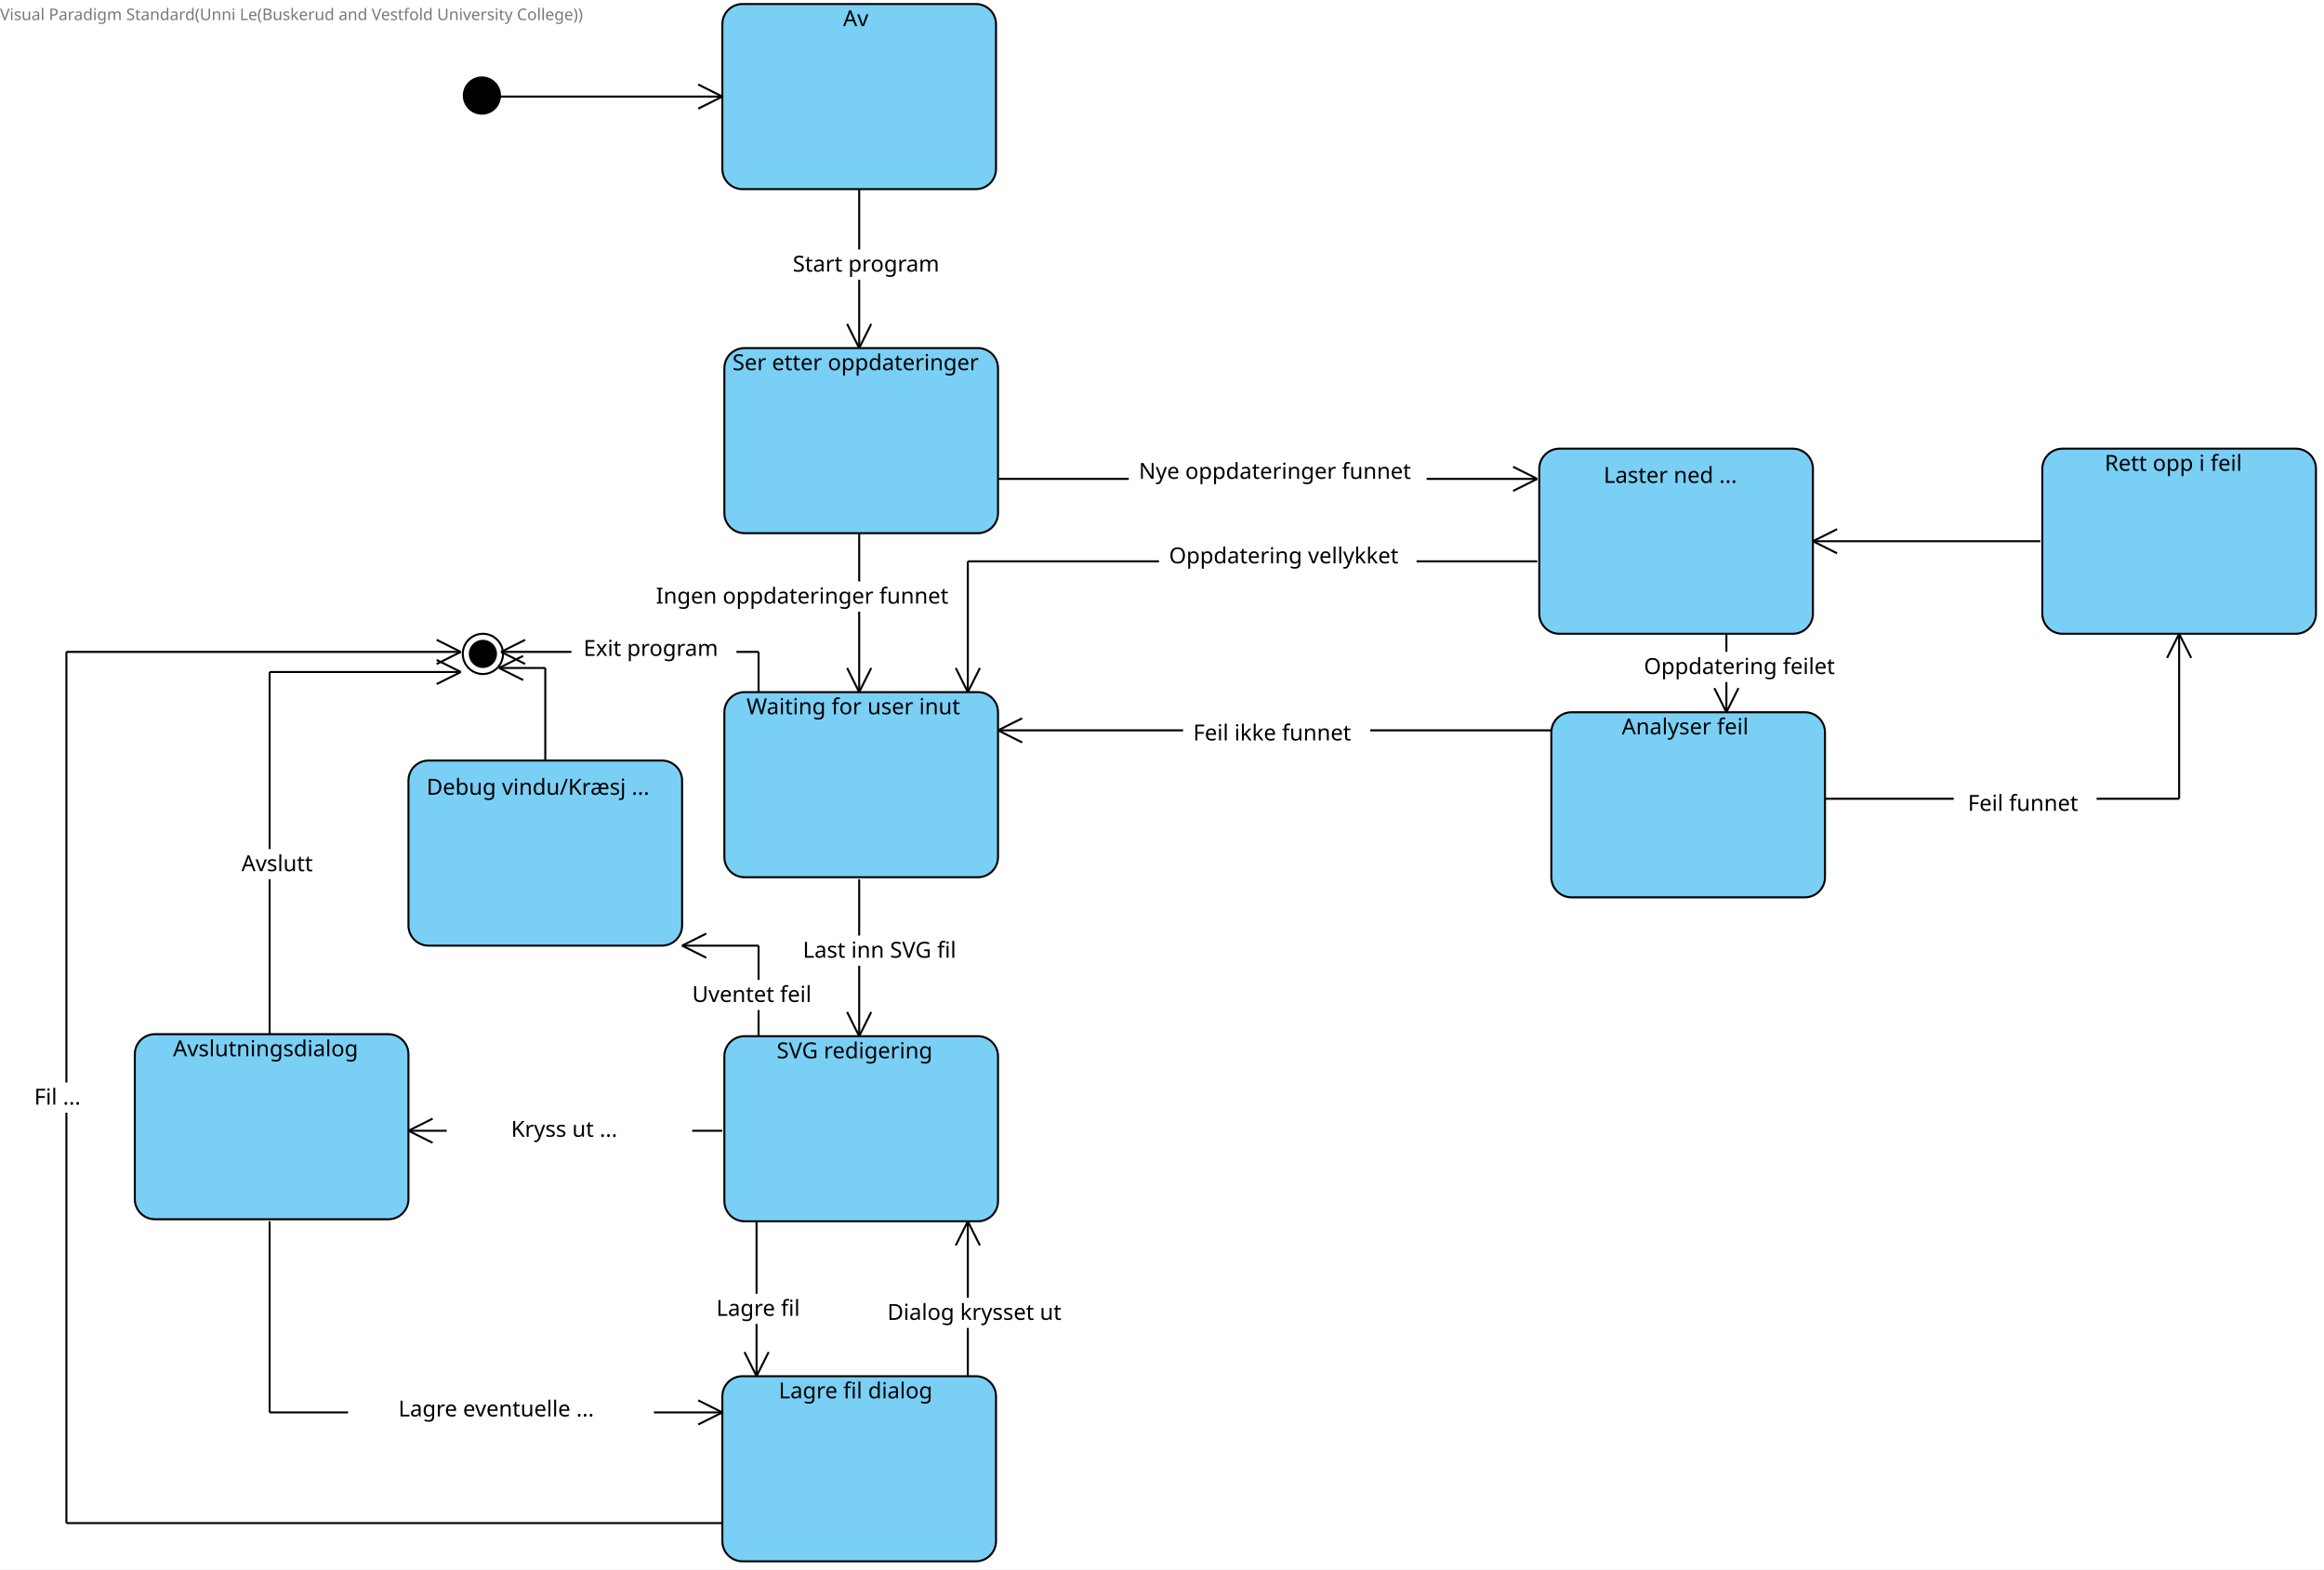
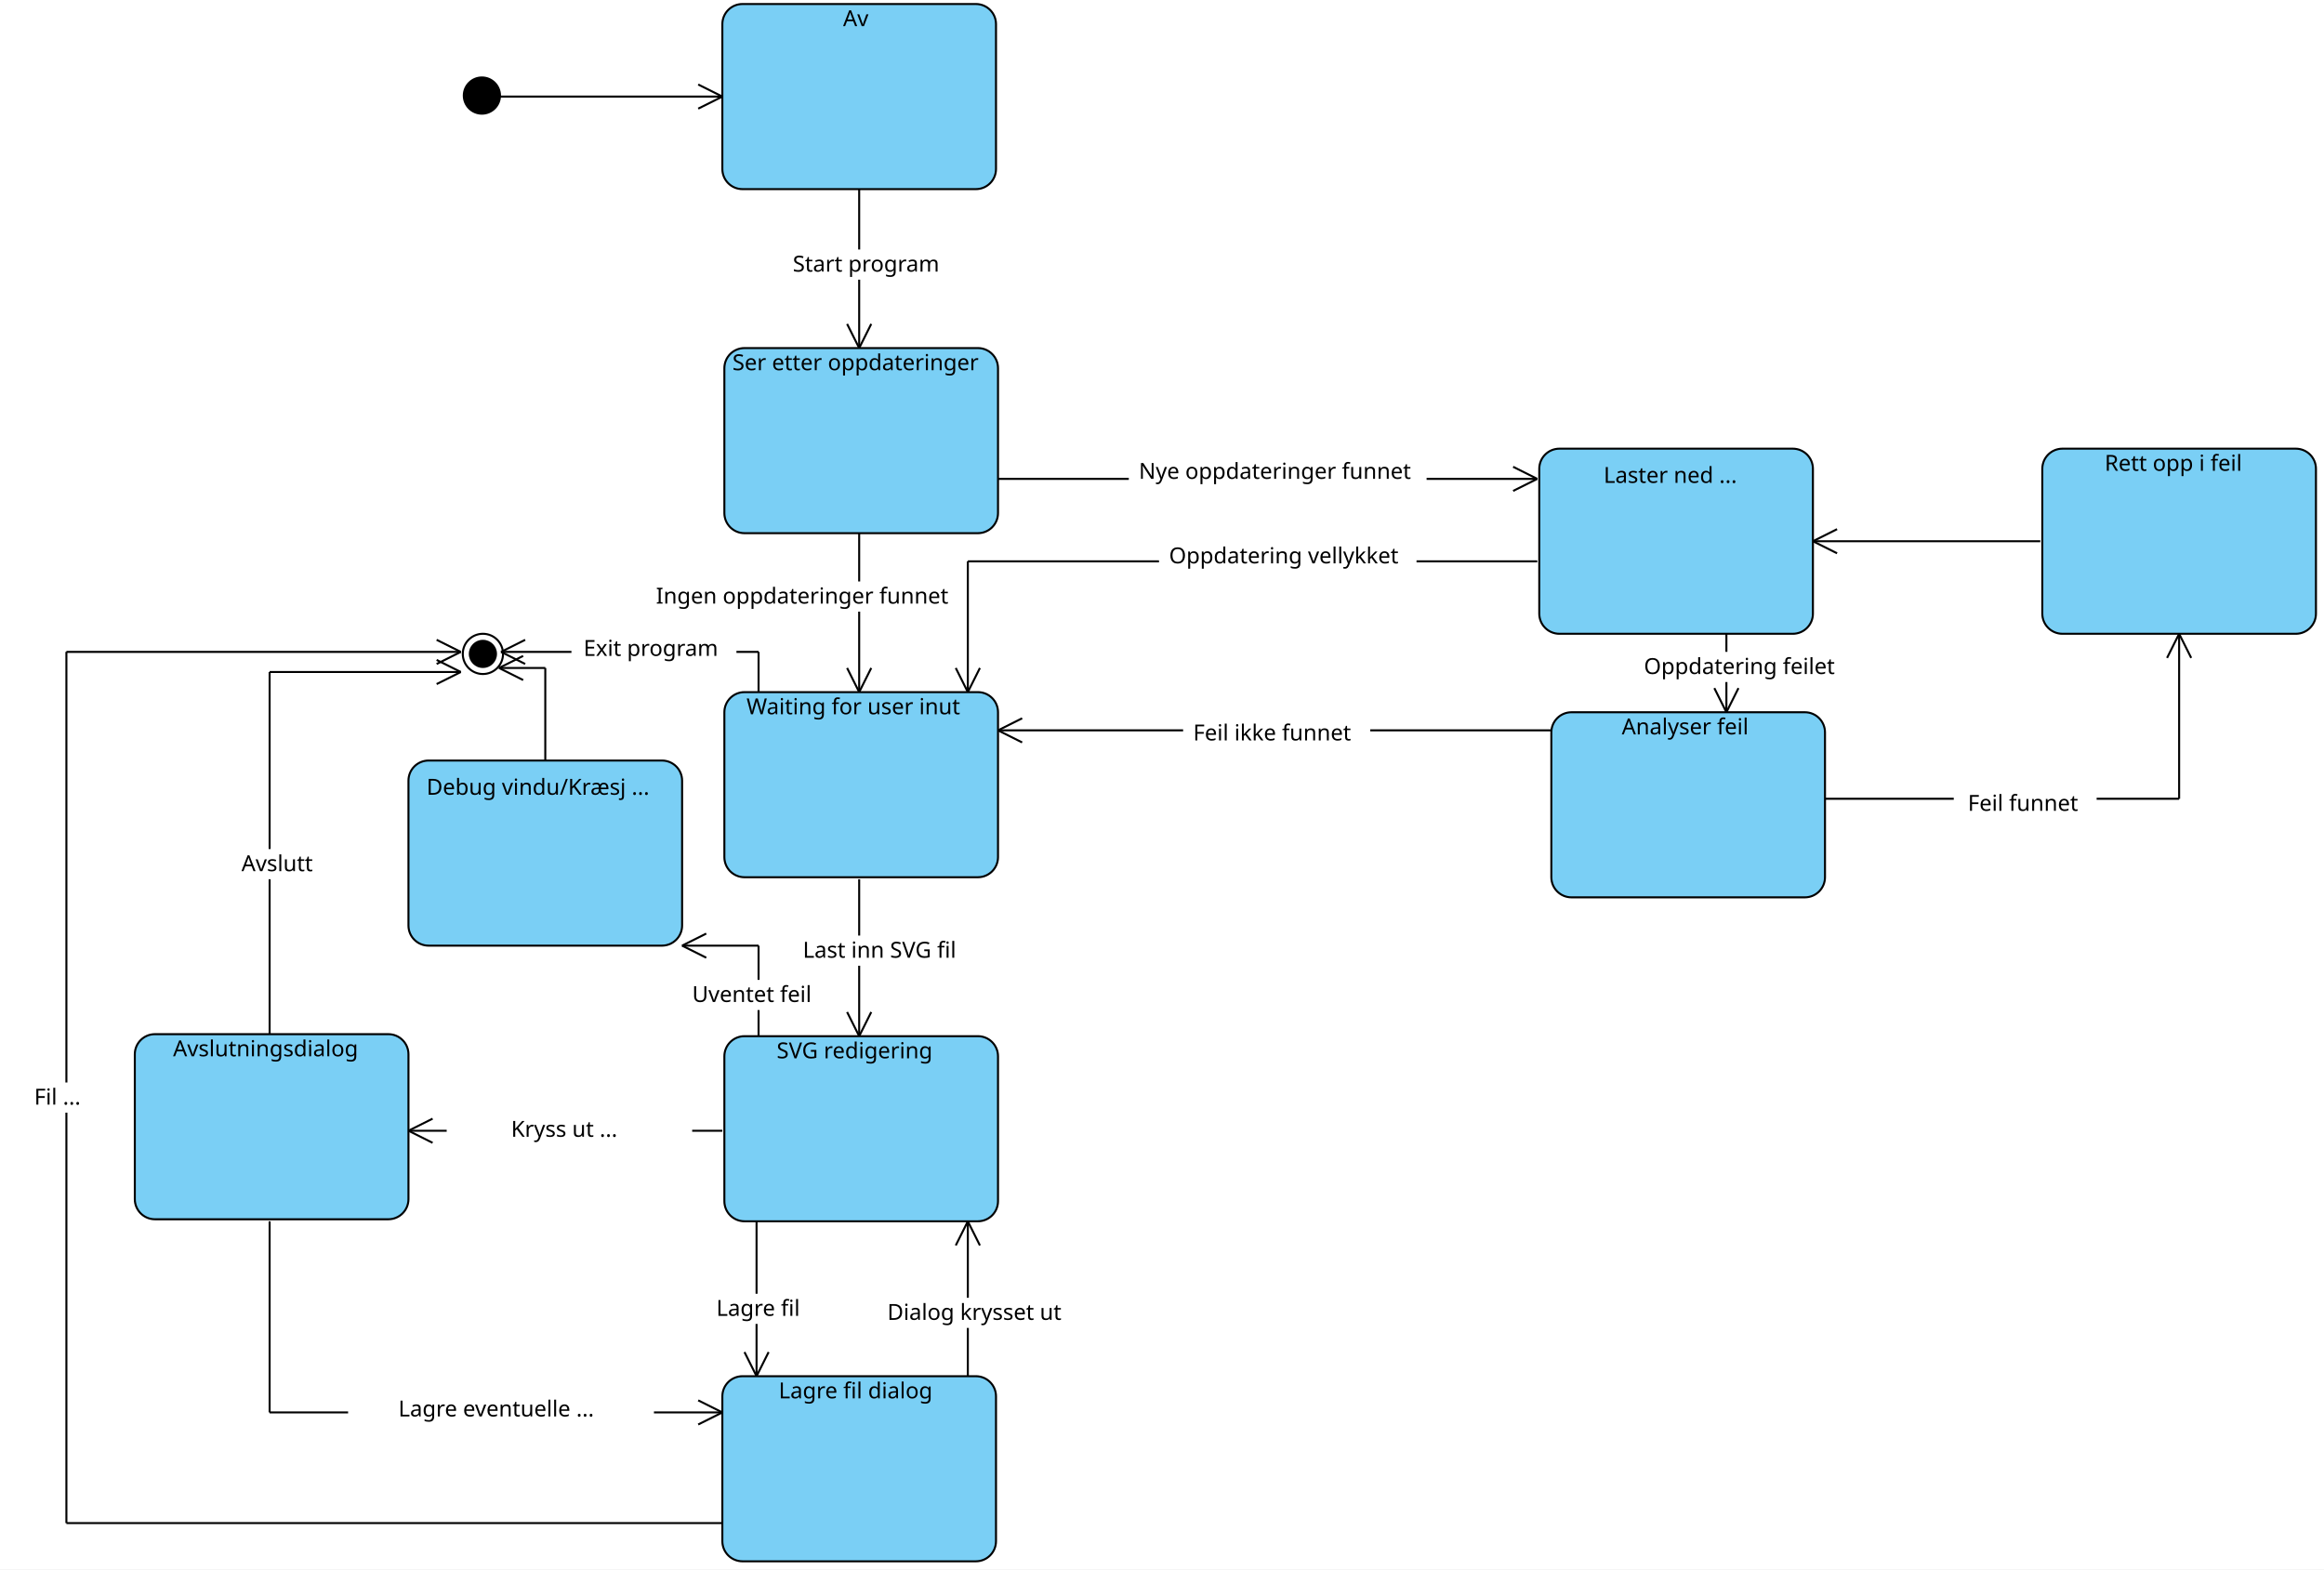
<svg xmlns="http://www.w3.org/2000/svg" fill-opacity="0" color-rendering="auto" color-interpolation="auto" text-rendering="auto" stroke="rgb(0,0,0)" stroke-linecap="square" width="1155" stroke-miterlimit="10" shape-rendering="auto" stroke-opacity="0" fill="rgb(0,0,0)" stroke-dasharray="none" font-weight="normal" stroke-width="1" height="780" font-family="'Dialog'" font-style="normal" stroke-linejoin="miter" font-size="12" stroke-dashoffset="0" image-rendering="auto">
  <defs id="genericDefs" />
  <g>
    <defs id="defs1">
      <clipPath clipPathUnits="userSpaceOnUse" id="clipPath1">
        <path d="M-7 -7 L31 -7 L31 31 L-7 31 L-7 -7 Z" />
      </clipPath>
      <clipPath clipPathUnits="userSpaceOnUse" id="clipPath2">
        <path d="M-7 -7 L147 -7 L147 103 L-7 103 L-7 -7 Z" />
      </clipPath>
      <clipPath clipPathUnits="userSpaceOnUse" id="clipPath3">
        <path d="M-136 -13 L272 -13 L272 26 L-136 26 L-136 -13 Z" />
      </clipPath>
      <clipPath clipPathUnits="userSpaceOnUse" id="clipPath4">
        <path d="M-136 -27 L272 -27 L272 54 L-136 54 L-136 -27 Z" />
      </clipPath>
      <clipPath clipPathUnits="userSpaceOnUse" id="clipPath5">
        <path d="M-136 -15 L272 -15 L272 30 L-136 30 L-136 -15 Z" />
      </clipPath>
      <clipPath clipPathUnits="userSpaceOnUse" id="clipPath6">
        <path d="M0 0 L240 0 L240 129 L0 129 L0 0 Z" />
      </clipPath>
      <clipPath clipPathUnits="userSpaceOnUse" id="clipPath7">
        <path d="M0 0 L0 129 L240 129 L240 30 L173 30 L173 17 L240 17 L240 0 Z" />
      </clipPath>
      <clipPath clipPathUnits="userSpaceOnUse" id="clipPath8">
        <path d="M0 0 L129 0 L129 207 L0 207 L0 0 Z" />
      </clipPath>
      <clipPath clipPathUnits="userSpaceOnUse" id="clipPath9">
        <path d="M111 92 L111 107 L23 107 L23 92 ZM0 0 L0 141 L129 141 L129 0 ZM0 154 L0 207 L129 207 L129 154 Z" />
      </clipPath>
      <clipPath clipPathUnits="userSpaceOnUse" id="clipPath10">
        <path d="M0 0 L0 86 L115 86 L115 101 L0 101 L0 112 L2 112 L2 127 L0 127 L0 141 L129 141 L129 0 ZM0 154 L0 207 L129 207 L129 154 Z" />
      </clipPath>
      <clipPath clipPathUnits="userSpaceOnUse" id="clipPath11">
        <path d="M123 91 L123 106 L28 106 L28 91 ZM0 0 L0 113 L49 113 L49 128 L0 128 L0 141 L129 141 L129 0 ZM0 154 L0 207 L129 207 L129 154 Z" />
      </clipPath>
      <clipPath clipPathUnits="userSpaceOnUse" id="clipPath12">
        <path d="M0 0 L166 0 L166 174 L0 174 L0 0 Z" />
      </clipPath>
      <clipPath clipPathUnits="userSpaceOnUse" id="clipPath13">
        <path d="M136 79 L136 94 L60 94 L60 79 ZM0 0 L0 146 L67 146 L67 161 L0 161 L0 174 L166 174 L166 120 L82 120 L82 107 L166 107 L166 72 L115 72 L115 57 L166 57 L166 0 Z" />
      </clipPath>
      <clipPath clipPathUnits="userSpaceOnUse" id="clipPath14">
        <path d="M0 0 L397 0 L397 129 L0 129 L0 0 Z" />
      </clipPath>
      <clipPath clipPathUnits="userSpaceOnUse" id="clipPath15">
        <path d="M276 52 L276 67 L128 67 L128 52 ZM271 94 L271 109 L143 109 L143 94 ZM62 0 L62 11 L0 11 L0 114 L46 114 L46 129 L397 129 L397 75 L331 75 L331 48 L397 48 L397 0 Z" />
      </clipPath>
      <clipPath clipPathUnits="userSpaceOnUse" id="clipPath16">
        <path d="M0 0 L129 0 L129 167 L0 167 L0 0 Z" />
      </clipPath>
      <clipPath clipPathUnits="userSpaceOnUse" id="clipPath17">
        <path d="M124 71 L124 86 L16 86 L16 71 ZM0 0 L0 101 L111 101 L111 114 L0 114 L0 167 L129 167 L129 0 Z" />
      </clipPath>
      <clipPath clipPathUnits="userSpaceOnUse" id="clipPath18">
        <path d="M0 0 L404 0 L404 129 L0 129 L0 0 Z" />
      </clipPath>
      <clipPath clipPathUnits="userSpaceOnUse" id="clipPath19">
        <path d="M248 57 L248 72 L155 72 L155 57 ZM46 0 L46 4 L0 4 L0 44 L62 44 L62 57 L0 57 L0 129 L404 129 L404 67 L338 67 L338 54 L404 54 L404 39 L379 39 L379 24 L404 24 L404 0 Z" />
      </clipPath>
      <clipPath clipPathUnits="userSpaceOnUse" id="clipPath20">
        <path d="M0 0 L256 0 L256 149 L0 149 L0 0 Z" />
      </clipPath>
      <clipPath clipPathUnits="userSpaceOnUse" id="clipPath21">
        <path d="M179 53 L179 68 L97 68 L97 53 ZM152 116 L152 143 L16 143 L16 116 ZM0 0 L0 149 L256 149 L256 95 L172 95 L172 82 L256 82 L256 42 L134 42 L134 27 L256 27 L256 0 Z" />
      </clipPath>
      <clipPath clipPathUnits="userSpaceOnUse" id="clipPath22">
        <path d="M0 0 L151 0 L151 175 L0 175 L0 0 Z" />
      </clipPath>
      <clipPath clipPathUnits="userSpaceOnUse" id="clipPath23">
        <path d="M0 0 L0 175 L151 175 L151 136 L17 136 L17 109 L151 109 L151 61 L98 61 L98 46 L151 46 L151 35 L135 35 L135 20 L151 20 L151 0 Z" />
      </clipPath>
      <clipPath clipPathUnits="userSpaceOnUse" id="clipPath24">
        <path d="M0 0 L285 0 L285 129 L0 129 L0 0 Z" />
      </clipPath>
      <clipPath clipPathUnits="userSpaceOnUse" id="clipPath25">
        <path d="M203 55 L203 70 L81 70 L81 55 ZM0 0 L0 15 L62 15 L62 28 L0 28 L0 129 L285 129 L285 29 L218 29 L218 16 L285 16 L285 0 L272 0 L272 3 L196 3 L196 0 Z" />
      </clipPath>
      <clipPath clipPathUnits="userSpaceOnUse" id="clipPath26">
        <path d="M0 0 L455 0 L455 561 L0 561 L0 0 Z" />
      </clipPath>
      <clipPath clipPathUnits="userSpaceOnUse" id="clipPath27">
        <path d="M395 53 L395 68 L313 68 L313 53 ZM368 116 L368 143 L232 143 L232 116 ZM195 160 L195 175 L140 175 L140 160 ZM442 225 L442 240 L366 240 L366 225 ZM232 252 L232 265 L96 265 L96 252 ZM87 276 L87 291 L31 291 L31 276 ZM373 292 L373 307 L251 307 L251 292 ZM437 381 L437 396 L377 396 L377 381 ZM354 431 L354 446 L202 446 L202 431 ZM0 0 L0 561 L455 561 L455 435 L388 435 L388 422 L455 422 L455 266 L388 266 L388 253 L455 253 L455 218 L421 218 L421 203 L455 203 L455 95 L388 95 L388 82 L455 82 L455 42 L350 42 L350 27 L455 27 L455 0 Z" />
      </clipPath>
      <clipPath clipPathUnits="userSpaceOnUse" id="clipPath28">
        <path d="M0 0 L412 0 L412 194 L0 194 L0 0 Z" />
      </clipPath>
      <clipPath clipPathUnits="userSpaceOnUse" id="clipPath29">
        <path d="M291 10 L291 25 L143 25 L143 10 ZM286 52 L286 67 L158 67 L158 52 ZM263 140 L263 155 L170 155 L170 140 ZM0 0 L0 72 L61 72 L61 87 L0 87 L0 127 L77 127 L77 140 L0 140 L0 194 L412 194 L412 150 L353 150 L353 137 L412 137 L412 122 L394 122 L394 107 L412 107 L412 33 L346 33 L346 6 L412 6 L412 0 Z" />
      </clipPath>
      <clipPath clipPathUnits="userSpaceOnUse" id="clipPath30">
        <path d="M0 0 L305 0 L305 210 L0 210 L0 0 Z" />
      </clipPath>
      <clipPath clipPathUnits="userSpaceOnUse" id="clipPath31">
        <path d="M198 139 L198 152 L127 152 L127 139 ZM0 0 L0 71 L76 71 L76 86 L0 86 L0 101 L63 101 L63 114 L0 114 L0 210 L305 210 L305 0 Z" />
      </clipPath>
      <clipPath clipPathUnits="userSpaceOnUse" id="clipPath32">
        <path d="M0 0 L242 0 L242 129 L0 129 L0 0 Z" />
      </clipPath>
      <clipPath clipPathUnits="userSpaceOnUse" id="clipPath33">
        <path d="M0 0 L0 16 L62 16 L62 43 L0 43 L0 117 L82 117 L82 129 L242 129 L242 31 L177 31 L177 16 L242 16 L242 0 Z" />
      </clipPath>
      <clipPath clipPathUnits="userSpaceOnUse" id="clipPath34">
        <path d="M0 0 L129 0 L129 206 L0 206 L0 0 Z" />
      </clipPath>
      <clipPath clipPathUnits="userSpaceOnUse" id="clipPath35">
        <path d="M95 99 L95 114 L35 114 L35 99 ZM0 0 L0 10 L31 10 L31 25 L0 25 L0 149 L12 149 L12 164 L0 164 L0 206 L129 206 L129 153 L46 153 L46 140 L129 140 L129 116 L123 116 L123 101 L129 101 L129 0 Z" />
      </clipPath>
      <clipPath clipPathUnits="userSpaceOnUse" id="clipPath36">
        <path d="M119 101 L119 116 L18 116 L18 101 ZM0 0 L0 140 L77 140 L77 153 L0 153 L0 206 L129 206 L129 0 Z" />
      </clipPath>
      <clipPath clipPathUnits="userSpaceOnUse" id="clipPath37">
        <path d="M0 0 L224 0 L224 309 L0 309 L0 0 Z" />
      </clipPath>
      <clipPath clipPathUnits="userSpaceOnUse" id="clipPath38">
        <path d="M94 150 L94 165 L39 165 L39 150 ZM0 0 L0 242 L131 242 L131 255 L0 255 L0 309 L224 309 L224 297 L150 297 L150 282 L224 282 L224 133 L131 133 L131 106 L224 106 L224 58 L212 58 L212 43 L224 43 L224 0 Z" />
      </clipPath>
      <clipPath clipPathUnits="userSpaceOnUse" id="clipPath39">
        <path d="M0 0 L354 0 L354 224 L0 224 L0 0 Z" />
      </clipPath>
      <clipPath clipPathUnits="userSpaceOnUse" id="clipPath40">
        <path d="M272 10 L272 25 L150 25 L150 10 ZM336 99 L336 114 L276 114 L276 99 ZM253 149 L253 164 L101 164 L101 149 ZM0 0 L0 224 L354 224 L354 153 L287 153 L287 140 L354 140 L354 0 Z" />
      </clipPath>
      <clipPath clipPathUnits="userSpaceOnUse" id="clipPath41">
        <path d="M-152 -15 L304 -15 L304 30 L-152 30 L-152 -15 Z" />
      </clipPath>
      <clipPath clipPathUnits="userSpaceOnUse" id="clipPath42">
        <path d="M-55 -15 L110 -15 L110 30 L-55 30 L-55 -15 Z" />
      </clipPath>
      <clipPath clipPathUnits="userSpaceOnUse" id="clipPath43">
        <path d="M-101 -15 L202 -15 L202 30 L-101 30 L-101 -15 Z" />
      </clipPath>
      <clipPath clipPathUnits="userSpaceOnUse" id="clipPath44">
        <path d="M-60 -15 L120 -15 L120 30 L-60 30 L-60 -15 Z" />
      </clipPath>
      <clipPath clipPathUnits="userSpaceOnUse" id="clipPath45">
        <path d="M-71 -13 L142 -13 L142 26 L-71 26 L-71 -13 Z" />
      </clipPath>
      <clipPath clipPathUnits="userSpaceOnUse" id="clipPath46">
        <path d="M-128 -15 L256 -15 L256 30 L-128 30 L-128 -15 Z" />
      </clipPath>
      <clipPath clipPathUnits="userSpaceOnUse" id="clipPath47">
        <path d="M-56 -15 L112 -15 L112 30 L-56 30 L-56 -15 Z" />
      </clipPath>
      <clipPath clipPathUnits="userSpaceOnUse" id="clipPath48">
        <path d="M-122 -15 L244 -15 L244 30 L-122 30 L-122 -15 Z" />
      </clipPath>
      <clipPath clipPathUnits="userSpaceOnUse" id="clipPath49">
        <path d="M-82 -15 L164 -15 L164 30 L-82 30 L-82 -15 Z" />
      </clipPath>
      <clipPath clipPathUnits="userSpaceOnUse" id="clipPath50">
        <path d="M-93 -15 L186 -15 L186 30 L-93 30 L-93 -15 Z" />
      </clipPath>
      <clipPath clipPathUnits="userSpaceOnUse" id="clipPath51">
        <path d="M-108 -15 L216 -15 L216 30 L-108 30 L-108 -15 Z" />
      </clipPath>
      <clipPath clipPathUnits="userSpaceOnUse" id="clipPath52">
        <path d="M-148 -15 L296 -15 L296 30 L-148 30 L-148 -15 Z" />
      </clipPath>
      <clipPath clipPathUnits="userSpaceOnUse" id="clipPath53">
        <path d="M-76 -15 L152 -15 L152 30 L-76 30 L-76 -15 Z" />
      </clipPath>
      <clipPath clipPathUnits="userSpaceOnUse" id="clipPath54">
        <path d="M-95 -15 L190 -15 L190 30 L-95 30 L-95 -15 Z" />
      </clipPath>
      <clipPath clipPathUnits="userSpaceOnUse" id="clipPath55">
        <path d="M-158 -15 L316 -15 L316 30 L-158 30 L-158 -15 Z" />
      </clipPath>
      <clipPath clipPathUnits="userSpaceOnUse" id="clipPath56">
        <path d="M-88 -15 L176 -15 L176 30 L-88 30 L-88 -15 Z" />
      </clipPath>
    </defs>
    <g fill="white" text-rendering="geometricPrecision" fill-opacity="1" stroke-opacity="1" stroke="white">
      <rect x="0" width="1155" height="780" y="0" stroke="none" />
    </g>
    <g font-size="11" transform="translate(230,38)" fill-opacity="1" fill="black" text-rendering="geometricPrecision" font-family="sans-serif" stroke="black" stroke-opacity="1">
      <circle r="9.5" clip-path="url(#clipPath1)" cx="9.5" cy="9.5" stroke="none" />
    </g>
    <g font-size="11" transform="translate(359,2)" fill-opacity="1" fill="rgb(122,207,245)" text-rendering="geometricPrecision" font-family="sans-serif" stroke="rgb(122,207,245)" stroke-opacity="1">
      <rect x="0" y="0" clip-path="url(#clipPath2)" width="136" rx="10" ry="10" height="92" stroke="none" />
    </g>
    <g stroke-linecap="butt" font-size="11" transform="translate(359,2)" fill-opacity="1" fill="black" text-rendering="geometricPrecision" font-family="sans-serif" stroke-linejoin="round" stroke="black" stroke-opacity="1" stroke-miterlimit="0">
      <rect x="0" y="0" clip-path="url(#clipPath2)" fill="none" width="136" rx="10" ry="10" height="92" />
    </g>
    <g font-size="11" transform="translate(360,173)" fill-opacity="1" fill="rgb(122,207,245)" text-rendering="geometricPrecision" font-family="sans-serif" stroke="rgb(122,207,245)" stroke-opacity="1">
      <rect x="0" y="0" clip-path="url(#clipPath2)" width="136" rx="10" ry="10" height="92" stroke="none" />
    </g>
    <g stroke-linecap="butt" font-size="11" transform="translate(360,173)" fill-opacity="1" fill="black" text-rendering="geometricPrecision" font-family="sans-serif" stroke-linejoin="round" stroke="black" stroke-opacity="1" stroke-miterlimit="0">
      <rect x="0" y="0" clip-path="url(#clipPath2)" fill="none" width="136" rx="10" ry="10" height="92" />
    </g>
    <g font-size="11" transform="translate(360,344)" fill-opacity="1" fill="rgb(122,207,245)" text-rendering="geometricPrecision" font-family="sans-serif" stroke="rgb(122,207,245)" stroke-opacity="1">
      <rect x="0" y="0" clip-path="url(#clipPath2)" width="136" rx="10" ry="10" height="92" stroke="none" />
    </g>
    <g stroke-linecap="butt" font-size="11" transform="translate(360,344)" fill-opacity="1" fill="black" text-rendering="geometricPrecision" font-family="sans-serif" stroke-linejoin="round" stroke="black" stroke-opacity="1" stroke-miterlimit="0">
      <rect x="0" y="0" clip-path="url(#clipPath2)" fill="none" width="136" rx="10" ry="10" height="92" />
    </g>
    <g font-size="11" transform="translate(360,515)" fill-opacity="1" fill="rgb(122,207,245)" text-rendering="geometricPrecision" font-family="sans-serif" stroke="rgb(122,207,245)" stroke-opacity="1">
      <rect x="0" y="0" clip-path="url(#clipPath2)" width="136" rx="10" ry="10" height="92" stroke="none" />
    </g>
    <g stroke-linecap="butt" font-size="11" transform="translate(360,515)" fill-opacity="1" fill="black" text-rendering="geometricPrecision" font-family="sans-serif" stroke-linejoin="round" stroke="black" stroke-opacity="1" stroke-miterlimit="0">
      <rect x="0" y="0" clip-path="url(#clipPath2)" fill="none" width="136" rx="10" ry="10" height="92" />
    </g>
    <g font-size="11" transform="translate(203,378)" fill-opacity="1" fill="rgb(122,207,245)" text-rendering="geometricPrecision" font-family="sans-serif" stroke="rgb(122,207,245)" stroke-opacity="1">
      <rect x="0" y="0" clip-path="url(#clipPath2)" width="136" rx="10" ry="10" height="92" stroke="none" />
    </g>
    <g stroke-linecap="butt" font-size="11" transform="translate(203,378)" fill-opacity="1" fill="black" text-rendering="geometricPrecision" font-family="sans-serif" stroke-linejoin="round" stroke="black" stroke-opacity="1" stroke-miterlimit="0">
      <rect x="0" y="0" clip-path="url(#clipPath2)" fill="none" width="136" rx="10" ry="10" height="92" />
    </g>
    <g font-size="11" transform="translate(765,223)" fill-opacity="1" fill="rgb(122,207,245)" text-rendering="geometricPrecision" font-family="sans-serif" stroke="rgb(122,207,245)" stroke-opacity="1">
      <rect x="0" y="0" clip-path="url(#clipPath2)" width="136" rx="10" ry="10" height="92" stroke="none" />
    </g>
    <g stroke-linecap="butt" font-size="11" transform="translate(765,223)" fill-opacity="1" fill="black" text-rendering="geometricPrecision" font-family="sans-serif" stroke-linejoin="round" stroke="black" stroke-opacity="1" stroke-miterlimit="0">
      <rect x="0" y="0" clip-path="url(#clipPath2)" fill="none" width="136" rx="10" ry="10" height="92" />
    </g>
    <g font-size="11" transform="translate(771,354)" fill-opacity="1" fill="rgb(122,207,245)" text-rendering="geometricPrecision" font-family="sans-serif" stroke="rgb(122,207,245)" stroke-opacity="1">
      <rect x="0" y="0" clip-path="url(#clipPath2)" width="136" rx="10" ry="10" height="92" stroke="none" />
    </g>
    <g stroke-linecap="butt" font-size="11" transform="translate(771,354)" fill-opacity="1" fill="black" text-rendering="geometricPrecision" font-family="sans-serif" stroke-linejoin="round" stroke="black" stroke-opacity="1" stroke-miterlimit="0">
      <rect x="0" y="0" clip-path="url(#clipPath2)" fill="none" width="136" rx="10" ry="10" height="92" />
    </g>
    <g font-size="11" transform="translate(230,315)" fill-opacity="1" fill="black" text-rendering="geometricPrecision" font-family="sans-serif" stroke="black" stroke-opacity="1">
      <circle r="7" clip-path="url(#clipPath1)" cx="10" cy="10" stroke="none" />
      <circle stroke-linecap="butt" clip-path="url(#clipPath1)" fill="none" stroke-linejoin="round" r="10" cx="10" cy="10" stroke-miterlimit="0" />
    </g>
    <g font-size="11" transform="translate(359,684)" fill-opacity="1" fill="rgb(122,207,245)" text-rendering="geometricPrecision" font-family="sans-serif" stroke="rgb(122,207,245)" stroke-opacity="1">
      <rect x="0" y="0" clip-path="url(#clipPath2)" width="136" rx="10" ry="10" height="92" stroke="none" />
    </g>
    <g stroke-linecap="butt" font-size="11" transform="translate(359,684)" fill-opacity="1" fill="black" text-rendering="geometricPrecision" font-family="sans-serif" stroke-linejoin="round" stroke="black" stroke-opacity="1" stroke-miterlimit="0">
      <rect x="0" y="0" clip-path="url(#clipPath2)" fill="none" width="136" rx="10" ry="10" height="92" />
    </g>
    <g font-size="11" transform="translate(1015,223)" fill-opacity="1" fill="rgb(122,207,245)" text-rendering="geometricPrecision" font-family="sans-serif" stroke="rgb(122,207,245)" stroke-opacity="1">
      <rect x="0" y="0" clip-path="url(#clipPath2)" width="136" rx="10" ry="10" height="92" stroke="none" />
    </g>
    <g stroke-linecap="butt" font-size="11" transform="translate(1015,223)" fill-opacity="1" fill="black" text-rendering="geometricPrecision" font-family="sans-serif" stroke-linejoin="round" stroke="black" stroke-opacity="1" stroke-miterlimit="0">
      <rect x="0" y="0" clip-path="url(#clipPath2)" fill="none" width="136" rx="10" ry="10" height="92" />
    </g>
    <g font-size="11" transform="translate(67,514)" fill-opacity="1" fill="rgb(122,207,245)" text-rendering="geometricPrecision" font-family="sans-serif" stroke="rgb(122,207,245)" stroke-opacity="1">
      <rect x="0" y="0" clip-path="url(#clipPath2)" width="136" rx="10" ry="10" height="92" stroke="none" />
    </g>
    <g stroke-linecap="butt" font-size="11" transform="translate(67,514)" fill-opacity="1" fill="black" text-rendering="geometricPrecision" font-family="sans-serif" stroke-linejoin="round" stroke="black" stroke-opacity="1" stroke-miterlimit="0">
      <rect x="0" y="0" clip-path="url(#clipPath2)" fill="none" width="136" rx="10" ry="10" height="92" />
    </g>
    <g font-size="11" transform="translate(359,2)" fill-opacity="1" fill="black" text-rendering="geometricPrecision" font-family="sans-serif" stroke="black" stroke-opacity="1">
      <text x="60" xml:space="preserve" y="11" clip-path="url(#clipPath3)" stroke="none">Av</text>
    </g>
    <g font-size="11" transform="translate(359,173)" fill-opacity="1" fill="black" text-rendering="geometricPrecision" font-family="sans-serif" stroke="black" stroke-opacity="1">
      <text x="5" xml:space="preserve" y="11" clip-path="url(#clipPath3)" stroke="none">Ser etter oppdateringer</text>
    </g>
    <g font-size="11" transform="translate(359,344)" fill-opacity="1" fill="black" text-rendering="geometricPrecision" font-family="sans-serif" stroke="black" stroke-opacity="1">
      <text x="12" xml:space="preserve" y="11" clip-path="url(#clipPath3)" stroke="none">Waiting for user inut</text>
    </g>
    <g font-size="11" transform="translate(359,515)" fill-opacity="1" fill="black" text-rendering="geometricPrecision" font-family="sans-serif" stroke="black" stroke-opacity="1">
      <text x="27" xml:space="preserve" y="11" clip-path="url(#clipPath3)" stroke="none">SVG redigering</text>
    </g>
    <g font-size="11" transform="translate(203,378)" fill-opacity="1" fill="black" text-rendering="geometricPrecision" font-family="sans-serif" stroke="black" stroke-opacity="1">
      <text x="9" xml:space="preserve" y="17" clip-path="url(#clipPath4)" stroke="none">Debug vindu/Kræsj ...</text>
    </g>
    <g font-size="11" transform="translate(764,223)" fill-opacity="1" fill="black" text-rendering="geometricPrecision" font-family="sans-serif" stroke="black" stroke-opacity="1">
      <text x="33" xml:space="preserve" y="17" clip-path="url(#clipPath4)" stroke="none">Laster ned ...</text>
    </g>
    <g font-size="11" transform="translate(771,354)" fill-opacity="1" fill="black" text-rendering="geometricPrecision" font-family="sans-serif" stroke="black" stroke-opacity="1">
      <text x="35" xml:space="preserve" y="11" clip-path="url(#clipPath3)" stroke="none">Analyser feil</text>
    </g>
    <g font-size="11" transform="translate(359,684)" fill-opacity="1" fill="black" text-rendering="geometricPrecision" font-family="sans-serif" stroke="black" stroke-opacity="1">
      <text x="28" xml:space="preserve" y="11" clip-path="url(#clipPath3)" stroke="none">Lagre fil dialog</text>
    </g>
    <g font-size="11" transform="translate(1015,223)" fill-opacity="1" fill="black" text-rendering="geometricPrecision" font-family="sans-serif" stroke="black" stroke-opacity="1">
      <text x="31" xml:space="preserve" y="11" clip-path="url(#clipPath5)" stroke="none">Rett opp i feil</text>
    </g>
    <g font-size="11" transform="translate(67,514)" fill-opacity="1" fill="black" text-rendering="geometricPrecision" font-family="sans-serif" stroke="black" stroke-opacity="1">
      <text x="19" xml:space="preserve" y="11" clip-path="url(#clipPath3)" stroke="none">Avslutningsdialog</text>
    </g>
    <g stroke-linecap="butt" font-size="11" transform="translate(186,-15)" fill-opacity="1" fill="black" text-rendering="geometricPrecision" font-family="sans-serif" stroke-linejoin="round" stroke="black" stroke-opacity="1">
      <line y2="63" fill="none" x1="62" clip-path="url(#clipPath7)" x2="173" y1="63" />
      <line y2="57" fill="none" x1="173" clip-path="url(#clipPath7)" x2="161" y1="63" />
      <line y2="69" fill="none" x1="173" clip-path="url(#clipPath7)" x2="161" y1="63" />
    </g>
    <g stroke-linecap="butt" font-size="11" transform="translate(364,32)" fill-opacity="1" fill="black" text-rendering="geometricPrecision" font-family="sans-serif" stroke-linejoin="round" stroke="black" stroke-opacity="1">
      <line y2="141" fill="none" x1="63" clip-path="url(#clipPath9)" x2="63" y1="62" />
      <line y2="129" fill="none" x1="63" clip-path="url(#clipPath9)" x2="69" y1="141" />
      <line y2="129" fill="none" x1="63" clip-path="url(#clipPath9)" x2="57" y1="141" />
    </g>
    <g stroke-linecap="butt" font-size="11" transform="translate(364,203)" fill-opacity="1" fill="black" text-rendering="geometricPrecision" font-family="sans-serif" stroke-linejoin="round" stroke="black" stroke-opacity="1">
      <line y2="141" fill="none" x1="63" clip-path="url(#clipPath10)" x2="63" y1="62" />
      <line y2="129" fill="none" x1="63" clip-path="url(#clipPath10)" x2="69" y1="141" />
      <line y2="129" fill="none" x1="63" clip-path="url(#clipPath10)" x2="57" y1="141" />
    </g>
    <g stroke-linecap="butt" font-size="11" transform="translate(364,374)" fill-opacity="1" fill="black" text-rendering="geometricPrecision" font-family="sans-serif" stroke-linejoin="round" stroke="black" stroke-opacity="1">
      <line y2="141" fill="none" x1="63" clip-path="url(#clipPath11)" x2="63" y1="63" />
      <line y2="129" fill="none" x1="63" clip-path="url(#clipPath11)" x2="69" y1="141" />
      <line y2="129" fill="none" x1="63" clip-path="url(#clipPath11)" x2="57" y1="141" />
    </g>
    <g stroke-linecap="butt" font-size="11" transform="translate(277,408)" fill-opacity="1" fill="black" text-rendering="geometricPrecision" font-family="sans-serif" stroke-linejoin="round" stroke="black" stroke-opacity="1">
      <line y2="62" fill="none" x1="100" clip-path="url(#clipPath13)" x2="100" y1="107" />
      <line y2="62" fill="none" x1="100" clip-path="url(#clipPath13)" x2="62" y1="62" />
      <line y2="68" fill="none" x1="62" clip-path="url(#clipPath13)" x2="74" y1="62" />
      <line y2="56" fill="none" x1="62" clip-path="url(#clipPath13)" x2="74" y1="62" />
    </g>
    <g stroke-linecap="butt" font-size="11" transform="translate(433,175)" fill-opacity="1" fill="black" text-rendering="geometricPrecision" font-family="sans-serif" stroke-linejoin="round" stroke="black" stroke-opacity="1">
      <line y2="63" fill="none" x1="63" clip-path="url(#clipPath15)" x2="331" y1="63" />
      <line y2="57" fill="none" x1="331" clip-path="url(#clipPath15)" x2="319" y1="63" />
      <line y2="69" fill="none" x1="331" clip-path="url(#clipPath15)" x2="319" y1="63" />
    </g>
    <g stroke-linecap="butt" font-size="11" transform="translate(796,253)" fill-opacity="1" fill="black" text-rendering="geometricPrecision" font-family="sans-serif" stroke-linejoin="round" stroke="black" stroke-opacity="1">
      <line y2="101" fill="none" x1="62" clip-path="url(#clipPath17)" x2="62" y1="62" />
      <line y2="89" fill="none" x1="62" clip-path="url(#clipPath17)" x2="68" y1="101" />
      <line y2="89" fill="none" x1="62" clip-path="url(#clipPath17)" x2="56" y1="101" />
    </g>
    <g stroke-linecap="butt" font-size="11" transform="translate(433,300)" fill-opacity="1" fill="black" text-rendering="geometricPrecision" font-family="sans-serif" stroke-linejoin="round" stroke="black" stroke-opacity="1">
      <line y2="63" fill="none" x1="338" clip-path="url(#clipPath19)" x2="63" y1="63" />
      <line y2="69" fill="none" x1="63" clip-path="url(#clipPath19)" x2="75" y1="63" />
      <line y2="57" fill="none" x1="63" clip-path="url(#clipPath19)" x2="75" y1="63" />
    </g>
    <g stroke-linecap="butt" font-size="11" transform="translate(187,262)" fill-opacity="1" fill="black" text-rendering="geometricPrecision" font-family="sans-serif" stroke-linejoin="round" stroke="black" stroke-opacity="1">
      <line y2="62" fill="none" x1="190" clip-path="url(#clipPath21)" x2="190" y1="82" />
      <line y2="62" fill="none" x1="190" clip-path="url(#clipPath21)" x2="62" y1="62" />
      <line y2="68" fill="none" x1="62" clip-path="url(#clipPath21)" x2="74" y1="62" />
      <line y2="56" fill="none" x1="62" clip-path="url(#clipPath21)" x2="74" y1="62" />
    </g>
    <g stroke-linecap="butt" font-size="11" transform="translate(186,269)" fill-opacity="1" fill="black" text-rendering="geometricPrecision" font-family="sans-serif" stroke-linejoin="round" stroke="black" stroke-opacity="1">
      <line y2="63" fill="none" x1="85" clip-path="url(#clipPath23)" x2="85" y1="109" />
      <line y2="63" fill="none" x1="85" clip-path="url(#clipPath23)" x2="62" y1="63" />
      <line y2="69" fill="none" x1="62" clip-path="url(#clipPath23)" x2="74" y1="63" />
      <line y2="57" fill="none" x1="62" clip-path="url(#clipPath23)" x2="74" y1="63" />
    </g>
    <g stroke-linecap="butt" font-size="11" transform="translate(141,499)" fill-opacity="1" fill="black" text-rendering="geometricPrecision" font-family="sans-serif" stroke-linejoin="round" stroke="black" stroke-opacity="1">
      <line y2="63" fill="none" x1="218" clip-path="url(#clipPath25)" x2="62" y1="63" />
      <line y2="69" fill="none" x1="62" clip-path="url(#clipPath25)" x2="74" y1="63" />
      <line y2="57" fill="none" x1="62" clip-path="url(#clipPath25)" x2="74" y1="63" />
    </g>
    <g stroke-linecap="butt" font-size="11" transform="translate(-29,262)" fill-opacity="1" fill="black" text-rendering="geometricPrecision" font-family="sans-serif" stroke-linejoin="round" stroke="black" stroke-opacity="1">
      <line y2="495" fill="none" x1="388" clip-path="url(#clipPath27)" x2="62" y1="495" />
      <line y2="62" fill="none" x1="62" clip-path="url(#clipPath27)" x2="62" y1="495" />
      <line y2="62" fill="none" x1="62" clip-path="url(#clipPath27)" x2="258" y1="62" />
      <line y2="56" fill="none" x1="258" clip-path="url(#clipPath27)" x2="246" y1="62" />
      <line y2="68" fill="none" x1="258" clip-path="url(#clipPath27)" x2="246" y1="62" />
    </g>
    <g stroke-linecap="butt" font-size="11" transform="translate(418,217)" fill-opacity="1" fill="black" text-rendering="geometricPrecision" font-family="sans-serif" stroke-linejoin="round" stroke="black" stroke-opacity="1">
      <line y2="62" fill="none" x1="346" clip-path="url(#clipPath29)" x2="63" y1="62" />
      <line y2="127" fill="none" x1="63" clip-path="url(#clipPath29)" x2="63" y1="62" />
      <line y2="115" fill="none" x1="63" clip-path="url(#clipPath29)" x2="69" y1="127" />
      <line y2="115" fill="none" x1="63" clip-path="url(#clipPath29)" x2="57" y1="127" />
    </g>
    <g stroke-linecap="butt" font-size="11" transform="translate(844,253)" fill-opacity="1" fill="black" text-rendering="geometricPrecision" font-family="sans-serif" stroke-linejoin="round" stroke="black" stroke-opacity="1">
      <line y2="144" fill="none" x1="63" clip-path="url(#clipPath31)" x2="239" y1="144" />
      <line y2="62" fill="none" x1="239" clip-path="url(#clipPath31)" x2="239" y1="144" />
      <line y2="74" fill="none" x1="239" clip-path="url(#clipPath31)" x2="233" y1="62" />
      <line y2="74" fill="none" x1="239" clip-path="url(#clipPath31)" x2="245" y1="62" />
    </g>
    <g stroke-linecap="butt" font-size="11" transform="translate(838,207)" fill-opacity="1" fill="black" text-rendering="geometricPrecision" font-family="sans-serif" stroke-linejoin="round" stroke="black" stroke-opacity="1">
      <line y2="62" fill="none" x1="176" clip-path="url(#clipPath33)" x2="63" y1="62" />
      <line y2="68" fill="none" x1="63" clip-path="url(#clipPath33)" x2="75" y1="62" />
      <line y2="56" fill="none" x1="63" clip-path="url(#clipPath33)" x2="75" y1="62" />
    </g>
    <g stroke-linecap="butt" font-size="11" transform="translate(313,544)" fill-opacity="1" fill="black" text-rendering="geometricPrecision" font-family="sans-serif" stroke-linejoin="round" stroke="black" stroke-opacity="1">
      <line y2="140" fill="none" x1="63" clip-path="url(#clipPath35)" x2="63" y1="63" />
      <line y2="128" fill="none" x1="63" clip-path="url(#clipPath35)" x2="69" y1="140" />
      <line y2="128" fill="none" x1="63" clip-path="url(#clipPath35)" x2="57" y1="140" />
    </g>
    <g stroke-linecap="butt" font-size="11" transform="translate(418,544)" fill-opacity="1" fill="black" text-rendering="geometricPrecision" font-family="sans-serif" stroke-linejoin="round" stroke="black" stroke-opacity="1">
      <line y2="63" fill="none" x1="63" clip-path="url(#clipPath36)" x2="63" y1="140" />
      <line y2="75" fill="none" x1="63" clip-path="url(#clipPath36)" x2="57" y1="63" />
      <line y2="75" fill="none" x1="63" clip-path="url(#clipPath36)" x2="69" y1="63" />
    </g>
    <g stroke-linecap="butt" font-size="11" transform="translate(72,272)" fill-opacity="1" fill="black" text-rendering="geometricPrecision" font-family="sans-serif" stroke-linejoin="round" stroke="black" stroke-opacity="1">
      <line y2="62" fill="none" x1="62" clip-path="url(#clipPath38)" x2="62" y1="242" />
      <line y2="62" fill="none" x1="62" clip-path="url(#clipPath38)" x2="157" y1="62" />
      <line y2="56" fill="none" x1="157" clip-path="url(#clipPath38)" x2="145" y1="62" />
      <line y2="68" fill="none" x1="157" clip-path="url(#clipPath38)" x2="145" y1="62" />
    </g>
    <g stroke-linecap="butt" font-size="11" transform="translate(72,544)" fill-opacity="1" fill="black" text-rendering="geometricPrecision" font-family="sans-serif" stroke-linejoin="round" stroke="black" stroke-opacity="1">
      <line y2="158" fill="none" x1="62" clip-path="url(#clipPath40)" x2="62" y1="63" />
      <line y2="158" fill="none" x1="62" clip-path="url(#clipPath40)" x2="287" y1="158" />
      <line y2="152" fill="none" x1="287" clip-path="url(#clipPath40)" x2="275" y1="158" />
      <line y2="164" fill="none" x1="287" clip-path="url(#clipPath40)" x2="275" y1="158" />
    </g>
    <g font-size="11" transform="translate(173,693)" fill-opacity="1" fill="black" text-rendering="geometricPrecision" font-family="sans-serif" stroke="black" stroke-opacity="1">
      <text x="25" xml:space="preserve" y="11" clip-path="url(#clipPath41)" stroke="none">Lagre eventuelle ...</text>
    </g>
    <g font-size="11" transform="translate(111,422)" fill-opacity="1" fill="black" text-rendering="geometricPrecision" font-family="sans-serif" stroke="black" stroke-opacity="1">
      <text x="9" xml:space="preserve" y="11" clip-path="url(#clipPath42)" stroke="none">Avslutt</text>
    </g>
    <g font-size="11" transform="translate(436,645)" fill-opacity="1" fill="black" text-rendering="geometricPrecision" font-family="sans-serif" stroke="black" stroke-opacity="1">
      <text x="5" xml:space="preserve" y="11" clip-path="url(#clipPath43)" stroke="none">Dialog krysset ut</text>
    </g>
    <g font-size="11" transform="translate(348,643)" fill-opacity="1" fill="black" text-rendering="geometricPrecision" font-family="sans-serif" stroke="black" stroke-opacity="1">
      <text x="8" xml:space="preserve" y="11" clip-path="url(#clipPath44)" stroke="none">Lagre fil</text>
    </g>
    <g font-size="11" transform="translate(971,392)" fill-opacity="1" fill="black" text-rendering="geometricPrecision" font-family="sans-serif" stroke="black" stroke-opacity="1">
      <text x="7" xml:space="preserve" y="11" clip-path="url(#clipPath45)" stroke="none">Feil funnet</text>
    </g>
    <g font-size="11" transform="translate(576,269)" fill-opacity="1" fill="black" text-rendering="geometricPrecision" font-family="sans-serif" stroke="black" stroke-opacity="1">
      <text x="5" xml:space="preserve" y="11" clip-path="url(#clipPath46)" stroke="none">Oppdatering vellykket</text>
    </g>
    <g font-size="11" transform="translate(2,538)" fill-opacity="1" fill="black" text-rendering="geometricPrecision" font-family="sans-serif" stroke="black" stroke-opacity="1">
      <text x="15" xml:space="preserve" y="11" clip-path="url(#clipPath47)" stroke="none">Fil ...</text>
    </g>
    <g font-size="11" transform="translate(222,554)" fill-opacity="1" fill="black" text-rendering="geometricPrecision" font-family="sans-serif" stroke="black" stroke-opacity="1">
      <text x="32" xml:space="preserve" y="11" clip-path="url(#clipPath48)" stroke="none">Kryss ut ...</text>
    </g>
    <g font-size="11" transform="translate(284,315)" fill-opacity="1" fill="black" text-rendering="geometricPrecision" font-family="sans-serif" stroke="black" stroke-opacity="1">
      <text x="6" xml:space="preserve" y="11" clip-path="url(#clipPath49)" stroke="none">Exit program</text>
    </g>
    <g font-size="11" transform="translate(588,357)" fill-opacity="1" fill="black" text-rendering="geometricPrecision" font-family="sans-serif" stroke="black" stroke-opacity="1">
      <text x="5" xml:space="preserve" y="11" clip-path="url(#clipPath50)" stroke="none">Feil ikke funnet</text>
    </g>
    <g font-size="11" transform="translate(812,324)" fill-opacity="1" fill="black" text-rendering="geometricPrecision" font-family="sans-serif" stroke="black" stroke-opacity="1">
      <text x="5" xml:space="preserve" y="11" clip-path="url(#clipPath51)" stroke="none">Oppdatering feilet</text>
    </g>
    <g font-size="11" transform="translate(561,227)" fill-opacity="1" fill="black" text-rendering="geometricPrecision" font-family="sans-serif" stroke="black" stroke-opacity="1">
      <text x="5" xml:space="preserve" y="11" clip-path="url(#clipPath52)" stroke="none">Nye oppdateringer funnet</text>
    </g>
    <g font-size="11" transform="translate(337,487)" fill-opacity="1" fill="black" text-rendering="geometricPrecision" font-family="sans-serif" stroke="black" stroke-opacity="1">
      <text x="7" xml:space="preserve" y="11" clip-path="url(#clipPath53)" stroke="none">Uventet feil</text>
    </g>
    <g font-size="11" transform="translate(392,465)" fill-opacity="1" fill="black" text-rendering="geometricPrecision" font-family="sans-serif" stroke="black" stroke-opacity="1">
      <text x="7" xml:space="preserve" y="11" clip-path="url(#clipPath54)" stroke="none">Last inn SVG fil</text>
    </g>
    <g font-size="11" transform="translate(321,289)" fill-opacity="1" fill="black" text-rendering="geometricPrecision" font-family="sans-serif" stroke="black" stroke-opacity="1">
      <text x="5" xml:space="preserve" y="11" clip-path="url(#clipPath55)" stroke="none">Ingen oppdateringer funnet</text>
    </g>
    <g font-size="11" transform="translate(387,124)" fill-opacity="1" fill="black" text-rendering="geometricPrecision" font-family="sans-serif" stroke="black" stroke-opacity="1">
      <text x="7" xml:space="preserve" y="11" clip-path="url(#clipPath56)" stroke="none">Start program</text>
    </g>
-     <g fill="rgb(120,120,120)" text-rendering="geometricPrecision" fill-opacity="1" font-size="8" stroke-opacity="1" stroke="rgb(120,120,120)">
-       <text x="0" xml:space="preserve" y="10" stroke="none">Visual Paradigm Standard(Unni Le(Buskerud and Vestfold University College))</text>
-     </g>
+     <g fill="rgb(120,120,120)" text-rendering="geometricPrecision" fill-opacity="1" font-size="8" stroke-opacity="1" stroke="rgb(120,120,120)" />
  </g>
</svg>
